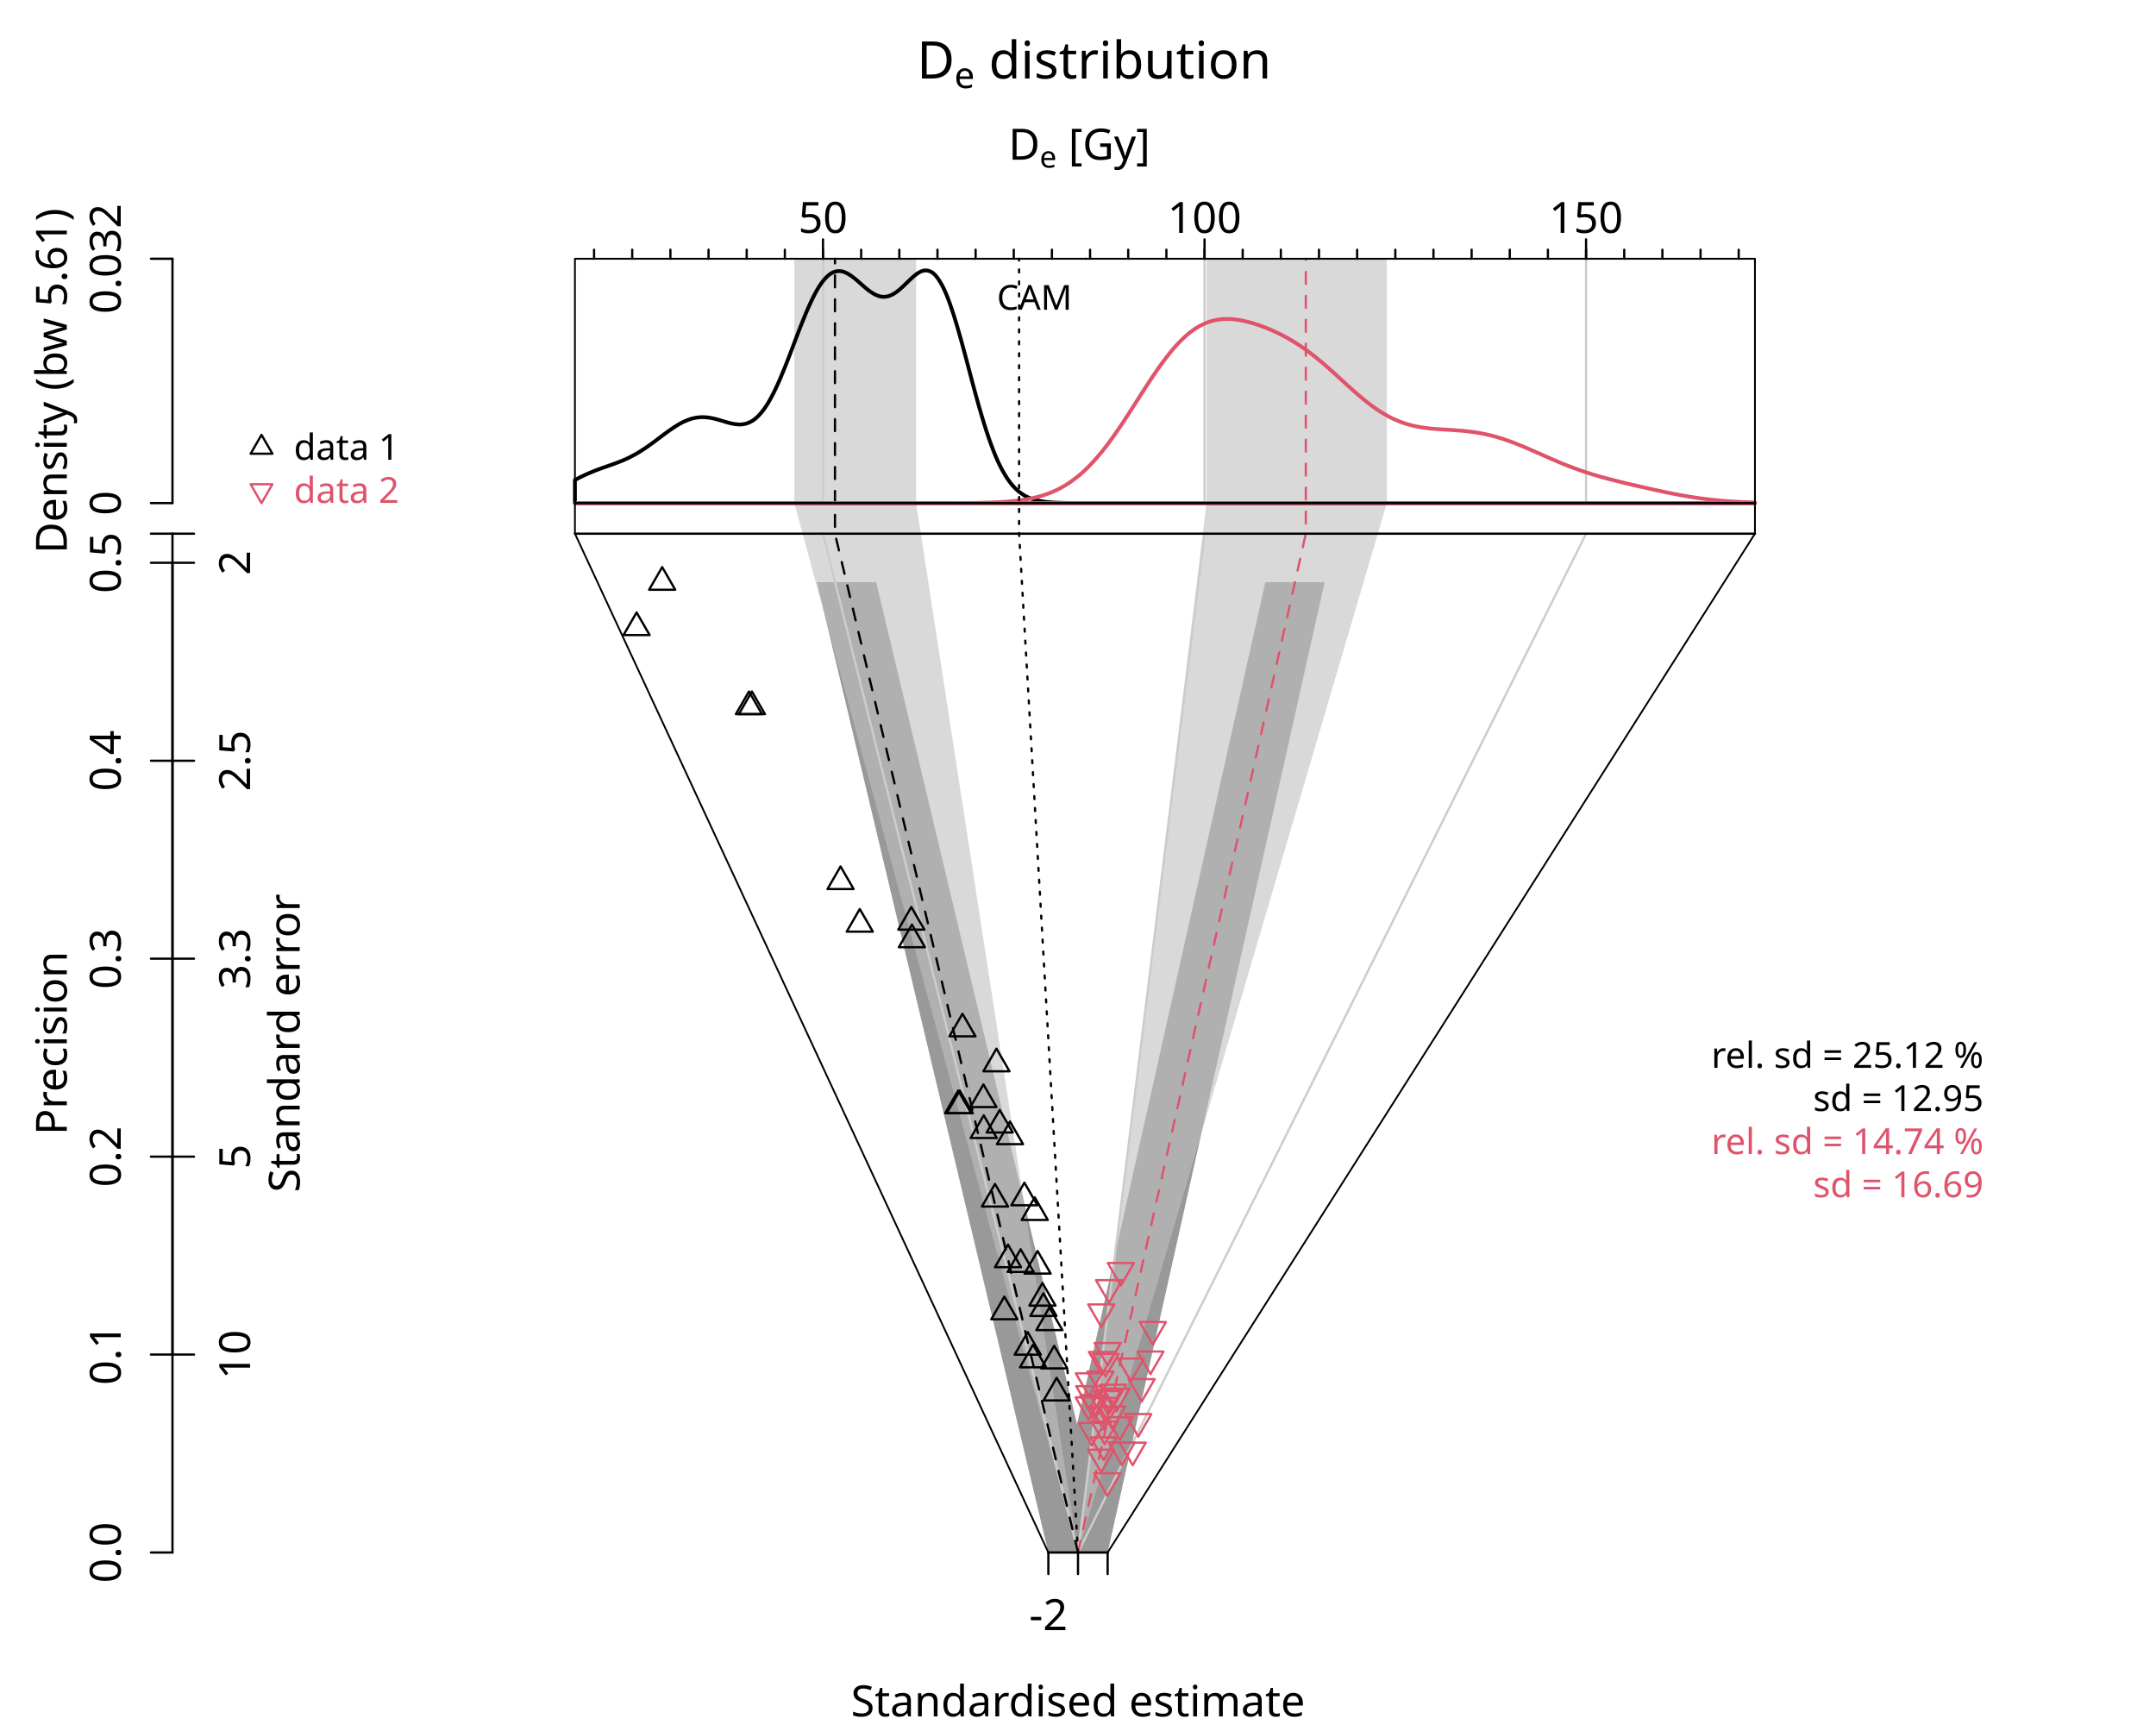
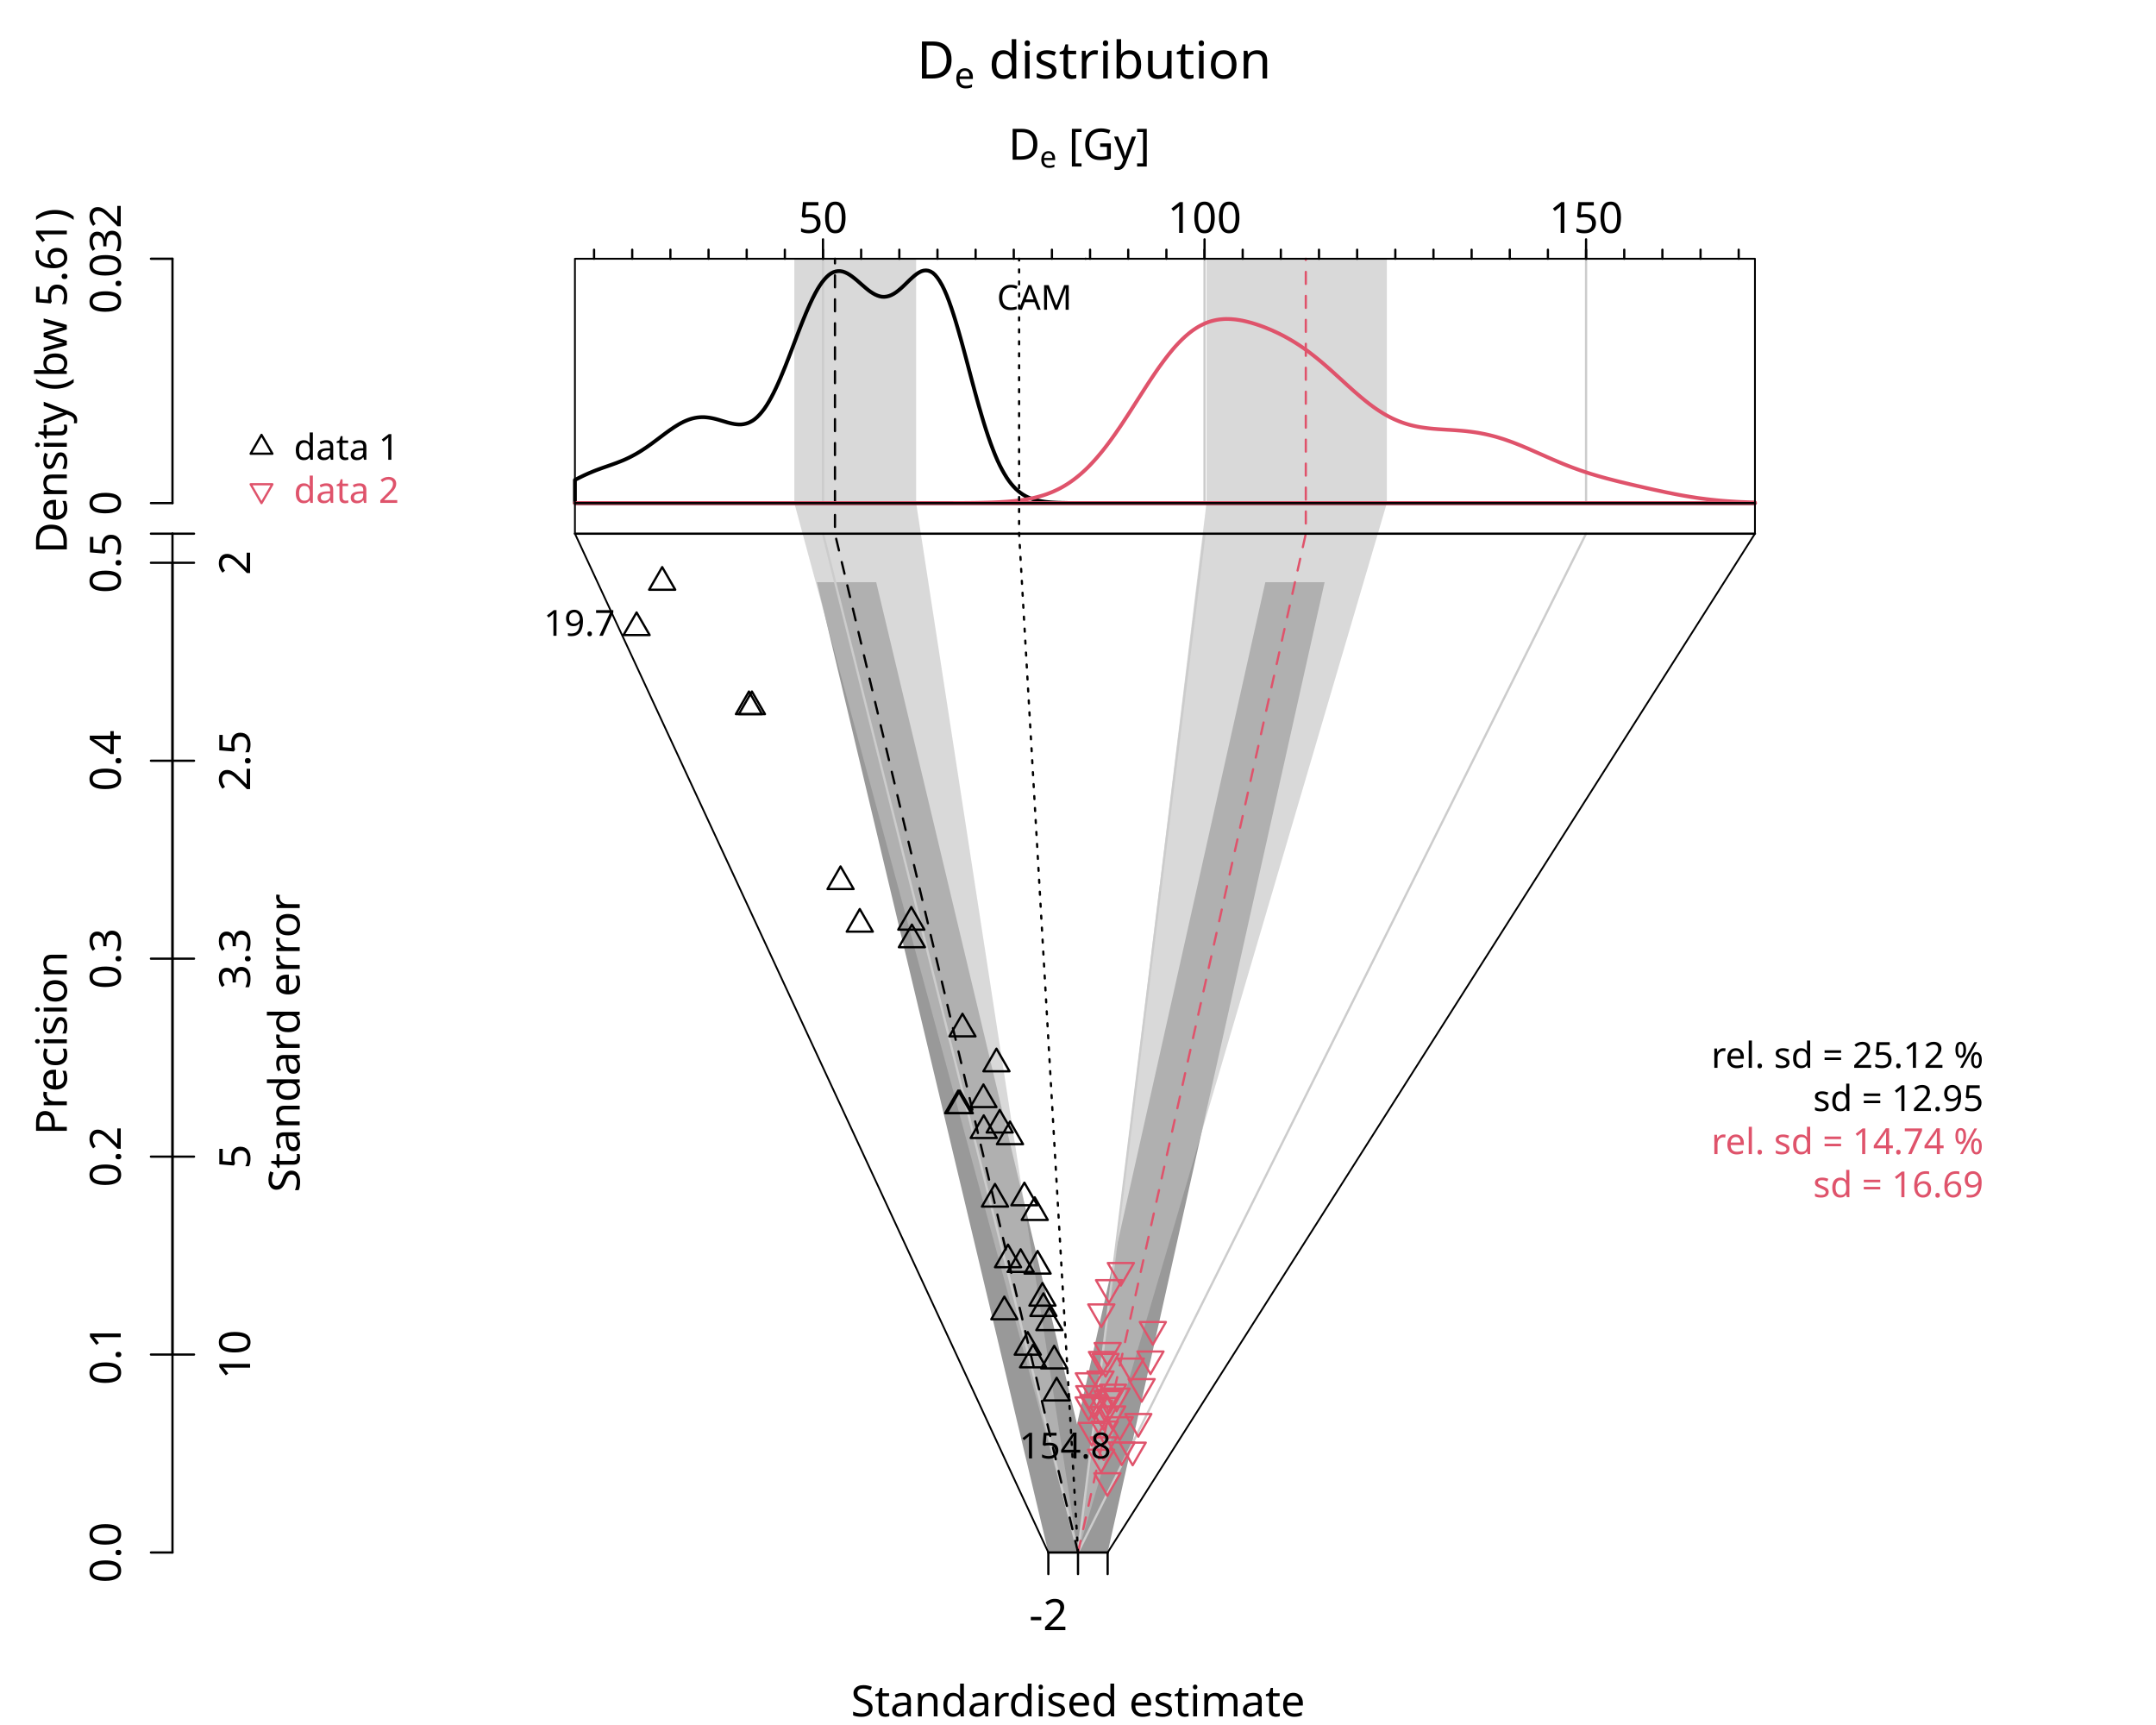
<svg xmlns="http://www.w3.org/2000/svg" class="svglite" data-engine-version="2.0" width="720.00pt" height="576.00pt" viewBox="0 0 720.00 576.00">
  <defs>
    <style type="text/css">
    .svglite line, .svglite polyline, .svglite polygon, .svglite path, .svglite rect, .svglite circle {
      fill: none;
      stroke: #000000;
      stroke-linecap: round;
      stroke-linejoin: round;
      stroke-miterlimit: 10.00;
    }
  </style>
  </defs>
  <rect width="100%" height="100%" style="stroke: none; fill: #FFFFFF;" />
  <defs>
    <clipPath id="cpMC4wMHw3MjAuMDB8MC4wMHw1NzYuMDA=">
      <rect x="0.00" y="0.00" width="720.00" height="576.00" />
    </clipPath>
  </defs>
  <g clip-path="url(#cpMC4wMHw3MjAuMDB8MC4wMHw1NzYuMDA=)">
    <text x="360.00" y="573.12" text-anchor="middle" style="font-size: 14.40px; font-family: sans;" textLength="143.30px" lengthAdjust="spacingAndGlyphs">Standardised estimate</text>
    <polygon points="350.10,518.40 369.90,518.40 292.61,194.40 272.81,194.40 " style="stroke-width: 0.75; stroke: none; fill: #999999;" />
    <polygon points="350.10,518.40 369.90,518.40 442.36,194.40 422.56,194.40 " style="stroke-width: 0.75; stroke: none; fill: #999999;" />
    <polygon points="360.00,518.40 307.52,178.20 305.95,167.99 305.95,86.40 265.27,86.40 265.27,167.99 268.03,178.20 " style="stroke-width: 0.75; stroke: none; fill: #BFBFBF; fill-opacity: 0.60;" />
    <polygon points="360.00,518.40 460.14,178.20 463.14,167.99 463.14,86.40 402.91,86.40 402.91,167.99 401.66,178.20 " style="stroke-width: 0.75; stroke: none; fill: #BFBFBF; fill-opacity: 0.60;" />
    <polyline points="360.00,518.40 274.84,178.20 " style="stroke-width: 0.75; stroke: #CCCCCC;" />
    <polyline points="274.84,167.99 274.84,86.40 " style="stroke-width: 0.75; stroke: #CCCCCC;" />
    <polyline points="360.00,518.40 402.26,178.20 " style="stroke-width: 0.75; stroke: #CCCCCC;" />
    <polyline points="402.26,167.99 402.26,86.40 " style="stroke-width: 0.75; stroke: #CCCCCC;" />
    <polyline points="360.00,518.40 529.67,178.20 " style="stroke-width: 0.75; stroke: #CCCCCC;" />
    <polyline points="529.67,167.99 529.67,86.40 " style="stroke-width: 0.75; stroke: #CCCCCC;" />
    <polyline points="360.00,518.40 278.84,178.20 278.84,167.99 278.84,86.40 " style="stroke-width: 0.75; stroke-dasharray: 4.00,4.00;" />
    <polyline points="360.00,518.40 436.08,178.20 436.08,167.99 436.08,86.40 " style="stroke-width: 0.75; stroke: #DF536B; stroke-dasharray: 4.00,4.00;" />
    <polygon points="192.00,167.99 192.00,160.26 192.77,159.86 193.54,159.47 194.31,159.09 195.08,158.72 195.86,158.37 196.63,158.02 197.40,157.70 198.17,157.38 198.94,157.07 199.71,156.78 200.48,156.50 201.25,156.22 202.03,155.95 202.80,155.68 203.57,155.41 204.34,155.14 205.11,154.86 205.88,154.58 206.65,154.28 207.42,153.98 208.19,153.66 208.97,153.32 209.74,152.96 210.51,152.58 211.28,152.18 212.05,151.76 212.82,151.32 213.59,150.86 214.36,150.37 215.13,149.87 215.91,149.35 216.68,148.81 217.45,148.26 218.22,147.69 218.99,147.12 219.76,146.54 220.53,145.96 221.30,145.38 222.08,144.80 222.85,144.23 223.62,143.68 224.39,143.15 225.16,142.63 225.93,142.14 226.70,141.68 227.47,141.25 228.24,140.86 229.02,140.51 229.79,140.20 230.56,139.93 231.33,139.71 232.10,139.54 232.87,139.41 233.64,139.33 234.41,139.29 235.19,139.30 235.96,139.36 236.73,139.45 237.50,139.58 238.27,139.74 239.04,139.92 239.81,140.13 240.58,140.36 241.35,140.59 242.13,140.82 242.90,141.05 243.67,141.25 244.44,141.43 245.21,141.58 245.98,141.68 246.75,141.74 247.52,141.73 248.30,141.64 249.07,141.47 249.84,141.22 250.61,140.87 251.38,140.44 252.15,139.88 252.92,139.20 253.69,138.41 254.46,137.51 255.24,136.50 256.01,135.36 256.78,134.10 257.55,132.72 258.32,131.24 259.09,129.66 259.86,127.99 260.63,126.23 261.40,124.38 262.18,122.48 262.95,120.52 263.72,118.53 264.49,116.51 265.26,114.47 266.03,112.44 266.80,110.43 267.57,108.45 268.35,106.51 269.12,104.64 269.89,102.85 270.66,101.14 271.43,99.53 272.20,98.02 272.97,96.63 273.74,95.39 274.51,94.28 275.29,93.31 276.06,92.48 276.83,91.79 277.60,91.25 278.37,90.87 279.14,90.63 279.91,90.52 280.68,90.54 281.46,90.68 282.23,90.95 283.00,91.32 283.77,91.78 284.54,92.31 285.31,92.90 286.08,93.54 286.85,94.21 287.62,94.89 288.40,95.56 289.17,96.22 289.94,96.85 290.71,97.42 291.48,97.92 292.25,98.35 293.02,98.69 293.79,98.94 294.57,99.09 295.34,99.11 296.11,99.02 296.88,98.83 297.65,98.53 298.42,98.13 299.19,97.64 299.96,97.05 300.73,96.40 301.51,95.70 302.28,94.96 303.05,94.21 303.82,93.46 304.59,92.75 305.36,92.08 306.13,91.48 306.90,90.98 307.67,90.59 308.45,90.36 309.22,90.29 309.99,90.38 310.76,90.66 311.53,91.12 312.30,91.83 313.07,92.77 313.84,93.92 314.62,95.27 315.39,96.83 316.16,98.61 316.93,100.61 317.70,102.79 318.47,105.12 319.24,107.60 320.01,110.21 320.78,112.93 321.56,115.74 322.33,118.61 323.10,121.51 323.87,124.42 324.64,127.33 325.41,130.21 326.18,133.02 326.95,135.77 327.73,138.44 328.50,141.02 329.27,143.47 330.04,145.79 330.81,147.98 331.58,150.04 332.35,151.98 333.12,153.77 333.89,155.40 334.67,156.90 335.44,158.26 336.21,159.51 336.98,160.63 337.75,161.63 338.52,162.51 339.29,163.30 340.06,163.99 340.84,164.60 341.61,165.14 342.38,165.59 343.15,165.98 343.92,166.32 344.69,166.61 345.46,166.85 346.23,167.06 347.00,167.23 347.78,167.37 348.55,167.49 349.32,167.59 350.09,167.67 350.86,167.74 351.63,167.79 352.40,167.83 353.17,167.87 353.94,167.89 354.72,167.92 355.49,167.93 356.26,167.95 357.03,167.96 357.80,167.97 358.57,167.97 359.34,167.98 360.11,167.98 360.89,167.99 361.66,167.99 362.43,167.99 363.20,167.99 363.97,167.99 364.74,167.99 365.51,167.99 366.28,167.99 367.05,167.99 367.83,167.99 368.60,167.99 369.37,167.99 370.14,167.99 370.91,167.99 371.68,167.99 372.45,167.99 373.22,167.99 374.00,167.99 374.77,167.99 375.54,167.99 376.31,167.99 377.08,167.99 377.85,167.99 378.62,167.99 379.39,167.99 380.16,167.99 380.94,167.99 381.71,167.99 382.48,167.99 383.25,167.99 384.02,167.99 384.79,167.99 385.56,167.99 386.33,167.99 387.10,167.99 387.88,167.99 388.65,167.99 389.42,167.99 390.19,167.99 390.96,167.99 391.73,167.99 392.50,167.99 393.27,167.99 394.05,167.99 394.82,167.99 395.59,167.99 396.36,167.99 397.13,167.99 397.90,167.99 398.67,167.99 399.44,167.99 400.21,167.99 400.99,167.99 401.76,167.99 402.53,167.99 403.30,167.99 404.07,167.99 404.84,167.99 405.61,167.99 406.38,167.99 407.16,167.99 407.93,167.99 408.70,167.99 409.47,167.99 410.24,167.99 411.01,167.99 411.78,167.99 412.55,167.99 413.32,167.99 414.10,167.99 414.87,167.99 415.64,167.99 416.41,167.99 417.18,167.99 417.95,167.99 418.72,167.99 419.49,167.99 420.27,167.99 421.04,167.99 421.81,167.99 422.58,167.99 423.35,167.99 424.12,167.99 424.89,167.99 425.66,167.99 426.43,167.99 427.21,167.99 427.98,167.99 428.75,167.99 429.52,167.99 430.29,167.99 431.06,167.99 431.83,167.99 432.60,167.99 433.37,167.99 434.15,167.99 434.92,167.99 435.69,167.99 436.46,167.99 437.23,167.99 438.00,167.99 438.77,167.99 439.54,167.99 440.32,167.99 441.09,167.99 441.86,167.99 442.63,167.99 443.40,167.99 444.17,167.99 444.94,167.99 445.71,167.99 446.48,167.99 447.26,167.99 448.03,167.99 448.80,167.99 449.57,167.99 450.34,167.99 451.11,167.99 451.88,167.99 452.65,167.99 453.43,167.99 454.20,167.99 454.97,167.99 455.74,167.99 456.51,167.99 457.28,167.99 458.05,167.99 458.82,167.99 459.59,167.99 460.37,167.99 461.14,167.99 461.91,167.99 462.68,167.99 463.45,167.99 464.22,167.99 464.99,167.99 465.76,167.99 466.54,167.99 467.31,167.99 468.08,167.99 468.85,167.99 469.62,167.99 470.39,167.99 471.16,167.99 471.93,167.99 472.70,167.99 473.48,167.99 474.25,167.99 475.02,167.99 475.79,167.99 476.56,167.99 477.33,167.99 478.10,167.99 478.87,167.99 479.64,167.99 480.42,167.99 481.19,167.99 481.96,167.99 482.73,167.99 483.50,167.99 484.27,167.99 485.04,167.99 485.81,167.99 486.59,167.99 487.36,167.99 488.13,167.99 488.90,167.99 489.67,167.99 490.44,167.99 491.21,167.99 491.98,167.99 492.75,167.99 493.53,167.99 494.30,167.99 495.07,167.99 495.84,167.99 496.61,167.99 497.38,167.99 498.15,167.99 498.92,167.99 499.70,167.99 500.47,167.99 501.24,167.99 502.01,167.99 502.78,167.99 503.55,167.99 504.32,167.99 505.09,167.99 505.86,167.99 506.64,167.99 507.41,167.99 508.18,167.99 508.95,167.99 509.72,167.99 510.49,167.99 511.26,167.99 512.03,167.99 512.80,167.99 513.58,167.99 514.35,167.99 515.12,167.99 515.89,167.99 516.66,167.99 517.43,167.99 518.20,167.99 518.97,167.99 519.75,167.99 520.52,167.99 521.29,167.99 522.06,167.99 522.83,167.99 523.60,167.99 524.37,167.99 525.14,167.99 525.91,167.99 526.69,167.99 527.46,167.99 528.23,167.99 529.00,167.99 529.77,167.99 530.54,167.99 531.31,167.99 532.08,167.99 532.86,167.99 533.63,167.99 534.40,167.99 535.17,167.99 535.94,167.99 536.71,167.99 537.48,167.99 538.25,167.99 539.02,167.99 539.80,167.99 540.57,167.99 541.34,167.99 542.11,167.99 542.88,167.99 543.65,167.99 544.42,167.99 545.19,167.99 545.97,167.99 546.74,167.99 547.51,167.99 548.28,167.99 549.05,167.99 549.82,167.99 550.59,167.99 551.36,167.99 552.13,167.99 552.91,167.99 553.68,167.99 554.45,167.99 555.22,167.99 555.99,167.99 556.76,167.99 557.53,167.99 558.30,167.99 559.07,167.99 559.85,167.99 560.62,167.99 561.39,167.99 562.16,167.99 562.93,167.99 563.70,167.99 564.47,167.99 565.24,167.99 566.02,167.99 566.79,167.99 567.56,167.99 568.33,167.99 569.10,167.99 569.87,167.99 570.64,167.99 571.41,167.99 572.18,167.99 572.96,167.99 573.73,167.99 574.50,167.99 575.27,167.99 576.04,167.99 576.81,167.99 577.58,167.99 578.35,167.99 579.13,167.99 579.90,167.99 580.67,167.99 581.44,167.99 582.21,167.99 582.98,167.99 583.75,167.99 584.52,167.99 585.29,167.99 586.07,167.99 586.07,167.99 " style="stroke-width: 1.27; fill: none;" />
    <polygon points="192.00,167.99 192.00,167.99 192.77,167.99 193.54,167.99 194.31,167.99 195.08,167.99 195.86,167.99 196.63,167.99 197.40,167.99 198.17,167.99 198.94,167.99 199.71,167.99 200.48,167.99 201.25,167.99 202.03,167.99 202.80,167.99 203.57,167.99 204.34,167.99 205.11,167.99 205.88,167.99 206.65,167.99 207.42,167.99 208.19,167.99 208.97,167.99 209.74,167.99 210.51,167.99 211.28,167.99 212.05,167.99 212.82,167.99 213.59,167.99 214.36,167.99 215.13,167.99 215.91,167.99 216.68,167.99 217.45,167.99 218.22,167.99 218.99,167.99 219.76,167.99 220.53,167.99 221.30,167.99 222.08,167.99 222.85,167.99 223.62,167.99 224.39,167.99 225.16,167.99 225.93,167.99 226.70,167.99 227.47,167.99 228.24,167.99 229.02,167.99 229.79,167.99 230.56,167.99 231.33,167.99 232.10,167.99 232.87,167.99 233.64,167.99 234.41,167.99 235.19,167.99 235.96,167.99 236.73,167.99 237.50,167.99 238.27,167.99 239.04,167.99 239.81,167.99 240.58,167.99 241.35,167.99 242.13,167.99 242.90,167.99 243.67,167.99 244.44,167.99 245.21,167.99 245.98,167.99 246.75,167.99 247.52,167.99 248.30,167.99 249.07,167.99 249.84,167.99 250.61,167.99 251.38,167.99 252.15,167.99 252.92,167.99 253.69,167.99 254.46,167.99 255.24,167.99 256.01,167.99 256.78,167.99 257.55,167.99 258.32,167.99 259.09,167.99 259.86,167.99 260.63,167.99 261.40,167.99 262.18,167.99 262.95,167.99 263.72,167.99 264.49,167.99 265.26,167.99 266.03,167.99 266.80,167.99 267.57,167.99 268.35,167.99 269.12,167.99 269.89,167.99 270.66,167.99 271.43,167.99 272.20,167.99 272.97,167.99 273.74,167.99 274.51,167.99 275.29,167.99 276.06,167.99 276.83,167.99 277.60,167.99 278.37,167.99 279.14,167.99 279.91,167.99 280.68,167.99 281.46,167.99 282.23,167.99 283.00,167.99 283.77,167.99 284.54,167.99 285.31,167.99 286.08,167.99 286.85,167.99 287.62,167.99 288.40,167.99 289.17,167.99 289.94,167.99 290.71,167.99 291.48,167.99 292.25,167.99 293.02,167.99 293.79,167.99 294.57,167.99 295.34,167.99 296.11,167.99 296.88,167.99 297.65,167.99 298.42,167.99 299.19,167.99 299.96,167.99 300.73,167.99 301.51,167.99 302.28,167.99 303.05,167.99 303.82,167.99 304.59,167.99 305.36,167.99 306.13,167.99 306.90,167.99 307.67,167.99 308.45,167.99 309.22,167.99 309.99,167.99 310.76,167.99 311.53,167.99 312.30,167.99 313.07,167.99 313.84,167.99 314.62,167.99 315.39,167.98 316.16,167.98 316.93,167.98 317.70,167.98 318.47,167.97 319.24,167.97 320.01,167.97 320.78,167.96 321.56,167.96 322.33,167.95 323.10,167.94 323.87,167.94 324.64,167.93 325.41,167.92 326.18,167.91 326.95,167.89 327.73,167.88 328.50,167.86 329.27,167.84 330.04,167.82 330.81,167.79 331.58,167.77 332.35,167.73 333.12,167.70 333.89,167.66 334.67,167.61 335.44,167.56 336.21,167.51 336.98,167.45 337.75,167.38 338.52,167.31 339.29,167.22 340.06,167.13 340.84,167.03 341.61,166.92 342.38,166.80 343.15,166.67 343.92,166.52 344.69,166.36 345.46,166.19 346.23,166.00 347.00,165.79 347.78,165.57 348.55,165.34 349.32,165.08 350.09,164.80 350.86,164.50 351.63,164.18 352.40,163.83 353.17,163.47 353.94,163.08 354.72,162.66 355.49,162.21 356.26,161.74 357.03,161.24 357.80,160.71 358.57,160.15 359.34,159.56 360.11,158.94 360.89,158.29 361.66,157.60 362.43,156.89 363.20,156.15 363.97,155.36 364.74,154.55 365.51,153.71 366.28,152.84 367.05,151.93 367.83,151.00 368.60,150.04 369.37,149.05 370.14,148.03 370.91,146.99 371.68,145.92 372.45,144.83 373.22,143.71 374.00,142.59 374.77,141.44 375.54,140.27 376.31,139.09 377.08,137.91 377.85,136.71 378.62,135.50 379.39,134.30 380.16,133.09 380.94,131.88 381.71,130.68 382.48,129.48 383.25,128.29 384.02,127.12 384.79,125.96 385.56,124.82 386.33,123.69 387.10,122.59 387.88,121.52 388.65,120.47 389.42,119.45 390.19,118.46 390.96,117.51 391.73,116.58 392.50,115.70 393.27,114.86 394.05,114.05 394.82,113.28 395.59,112.56 396.36,111.88 397.13,111.23 397.90,110.63 398.67,110.08 399.44,109.57 400.21,109.10 400.99,108.67 401.76,108.29 402.53,107.94 403.30,107.63 404.07,107.37 404.84,107.15 405.61,106.96 406.38,106.80 407.16,106.68 407.93,106.60 408.70,106.54 409.47,106.51 410.24,106.52 411.01,106.55 411.78,106.61 412.55,106.68 413.32,106.79 414.10,106.91 414.87,107.05 415.64,107.22 416.41,107.40 417.18,107.60 417.95,107.81 418.72,108.04 419.49,108.28 420.27,108.54 421.04,108.81 421.81,109.09 422.58,109.39 423.35,109.70 424.12,110.02 424.89,110.35 425.66,110.70 426.43,111.06 427.21,111.43 427.98,111.82 428.75,112.22 429.52,112.64 430.29,113.07 431.06,113.51 431.83,113.97 432.60,114.45 433.37,114.94 434.15,115.45 434.92,115.97 435.69,116.51 436.46,117.06 437.23,117.63 438.00,118.22 438.77,118.82 439.54,119.43 440.32,120.06 441.09,120.70 441.86,121.35 442.63,122.02 443.40,122.69 444.17,123.37 444.94,124.06 445.71,124.76 446.48,125.46 447.26,126.16 448.03,126.87 448.80,127.57 449.57,128.28 450.34,128.98 451.11,129.67 451.88,130.36 452.65,131.04 453.43,131.71 454.20,132.37 454.97,133.01 455.74,133.65 456.51,134.26 457.28,134.86 458.05,135.44 458.82,136.00 459.59,136.54 460.37,137.06 461.14,137.56 461.91,138.04 462.68,138.49 463.45,138.91 464.22,139.32 464.99,139.71 465.76,140.06 466.54,140.40 467.31,140.72 468.08,141.01 468.85,141.28 469.62,141.53 470.39,141.76 471.16,141.96 471.93,142.15 472.70,142.32 473.48,142.48 474.25,142.62 475.02,142.74 475.79,142.85 476.56,142.95 477.33,143.04 478.10,143.12 478.87,143.19 479.64,143.25 480.42,143.31 481.19,143.36 481.96,143.41 482.73,143.46 483.50,143.51 484.27,143.55 485.04,143.60 485.81,143.65 486.59,143.71 487.36,143.77 488.13,143.83 488.90,143.90 489.67,143.98 490.44,144.07 491.21,144.16 491.98,144.27 492.75,144.38 493.53,144.50 494.30,144.64 495.07,144.79 495.84,144.94 496.61,145.11 497.38,145.29 498.15,145.48 498.92,145.68 499.70,145.89 500.47,146.12 501.24,146.36 502.01,146.60 502.78,146.86 503.55,147.13 504.32,147.40 505.09,147.68 505.86,147.98 506.64,148.28 507.41,148.59 508.18,148.90 508.95,149.23 509.72,149.55 510.49,149.88 511.26,150.22 512.03,150.56 512.80,150.90 513.58,151.24 514.35,151.58 515.12,151.92 515.89,152.26 516.66,152.61 517.43,152.94 518.20,153.28 518.97,153.61 519.75,153.94 520.52,154.27 521.29,154.59 522.06,154.91 522.83,155.22 523.60,155.52 524.37,155.82 525.14,156.12 525.91,156.40 526.69,156.68 527.46,156.96 528.23,157.23 529.00,157.49 529.77,157.74 530.54,157.99 531.31,158.24 532.08,158.47 532.86,158.70 533.63,158.93 534.40,159.15 535.17,159.37 535.94,159.58 536.71,159.79 537.48,159.99 538.25,160.19 539.02,160.39 539.80,160.59 540.57,160.78 541.34,160.97 542.11,161.15 542.88,161.34 543.65,161.52 544.42,161.71 545.19,161.89 545.97,162.07 546.74,162.25 547.51,162.42 548.28,162.60 549.05,162.78 549.82,162.95 550.59,163.12 551.36,163.30 552.13,163.47 552.91,163.64 553.68,163.80 554.45,163.97 555.22,164.13 555.99,164.30 556.76,164.46 557.53,164.61 558.30,164.77 559.07,164.92 559.85,165.07 560.62,165.22 561.39,165.36 562.16,165.50 562.93,165.63 563.70,165.76 564.47,165.89 565.24,166.01 566.02,166.13 566.79,166.25 567.56,166.36 568.33,166.46 569.10,166.56 569.87,166.66 570.64,166.75 571.41,166.84 572.18,166.92 572.96,167.00 573.73,167.08 574.50,167.15 575.27,167.22 576.04,167.28 576.81,167.34 577.58,167.39 578.35,167.44 579.13,167.49 579.90,167.54 580.67,167.58 581.44,167.62 582.21,167.65 582.98,167.68 583.75,167.71 584.52,167.74 585.29,167.77 586.07,167.79 586.07,167.99 " style="stroke-width: 1.27; stroke: #DF536B; fill: none;" />
    <line x1="57.60" y1="167.99" x2="57.60" y2="86.40" style="stroke-width: 0.75;" />
    <line x1="57.60" y1="167.99" x2="50.40" y2="167.99" style="stroke-width: 0.75;" />
    <line x1="57.60" y1="86.40" x2="50.40" y2="86.40" style="stroke-width: 0.75;" />
    <text transform="translate(40.32,167.99) rotate(-90)" text-anchor="middle" style="font-size: 14.40px; font-family: sans;" textLength="8.01px" lengthAdjust="spacingAndGlyphs">0</text>
    <text transform="translate(40.32,86.40) rotate(-90)" text-anchor="middle" style="font-size: 14.40px; font-family: sans;" textLength="36.04px" lengthAdjust="spacingAndGlyphs">0.032</text>
    <text transform="translate(22.32,127.20) rotate(-90)" text-anchor="middle" style="font-size: 14.40px; font-family: sans;" textLength="112.06px" lengthAdjust="spacingAndGlyphs">Density (bw 5.61)</text>
    <polyline points="360.00,518.40 340.33,178.20 340.33,86.40 " style="stroke-width: 0.75; stroke-dasharray: 1.00,3.00;" />
    <rect x="327.75" y="93.60" width="35.98" height="11.75" style="stroke-width: 0.75; stroke: none;" />
    <text x="332.93" y="103.44" style="font-size: 11.52px; font-family: sans;" textLength="25.61px" lengthAdjust="spacingAndGlyphs">CAM</text>
    <text x="306.21" y="26.21" style="font-size: 17.28px; font-family: sans;" textLength="12.48px" lengthAdjust="spacingAndGlyphs">D</text>
    <text x="318.69" y="29.40" style="font-size: 12.10px; font-family: sans;" textLength="6.73px" lengthAdjust="spacingAndGlyphs">e</text>
    <text x="325.42" y="26.21" style="font-size: 17.28px; font-family: sans;" textLength="4.80px" lengthAdjust="spacingAndGlyphs"> </text>
    <text x="330.22" y="26.21" style="font-size: 17.28px; font-family: sans;" textLength="83.57px" lengthAdjust="spacingAndGlyphs">distribution</text>
    <line x1="57.60" y1="518.40" x2="57.60" y2="187.92" style="stroke-width: 0.75;" />
    <line x1="57.60" y1="518.40" x2="50.40" y2="518.40" style="stroke-width: 0.75;" />
    <line x1="57.60" y1="452.30" x2="50.40" y2="452.30" style="stroke-width: 0.75;" />
    <line x1="57.60" y1="386.21" x2="50.40" y2="386.21" style="stroke-width: 0.75;" />
    <line x1="57.60" y1="320.11" x2="50.40" y2="320.11" style="stroke-width: 0.75;" />
    <line x1="57.60" y1="254.02" x2="50.40" y2="254.02" style="stroke-width: 0.75;" />
    <line x1="57.60" y1="187.92" x2="50.40" y2="187.92" style="stroke-width: 0.75;" />
    <text transform="translate(40.32,518.40) rotate(-90)" text-anchor="middle" style="font-size: 14.40px; font-family: sans;" textLength="20.02px" lengthAdjust="spacingAndGlyphs">0.0</text>
    <text transform="translate(40.32,452.30) rotate(-90)" text-anchor="middle" style="font-size: 14.40px; font-family: sans;" textLength="20.02px" lengthAdjust="spacingAndGlyphs">0.1</text>
    <text transform="translate(40.32,386.21) rotate(-90)" text-anchor="middle" style="font-size: 14.40px; font-family: sans;" textLength="20.02px" lengthAdjust="spacingAndGlyphs">0.2</text>
    <text transform="translate(40.32,320.11) rotate(-90)" text-anchor="middle" style="font-size: 14.40px; font-family: sans;" textLength="20.02px" lengthAdjust="spacingAndGlyphs">0.3</text>
    <text transform="translate(40.32,254.02) rotate(-90)" text-anchor="middle" style="font-size: 14.40px; font-family: sans;" textLength="20.02px" lengthAdjust="spacingAndGlyphs">0.4</text>
    <text transform="translate(40.32,187.92) rotate(-90)" text-anchor="middle" style="font-size: 14.40px; font-family: sans;" textLength="20.02px" lengthAdjust="spacingAndGlyphs">0.5</text>
    <polyline points="57.60,187.92 57.60,178.20 " style="stroke-width: 0.75;" />
    <line x1="57.60" y1="178.20" x2="50.40" y2="178.20" style="stroke-width: 0.75;" />
    <line x1="57.60" y1="178.20" x2="64.80" y2="178.20" style="stroke-width: 0.75;" />
    <text transform="translate(22.32,348.30) rotate(-90)" text-anchor="middle" style="font-size: 14.40px; font-family: sans;" textLength="59.24px" lengthAdjust="spacingAndGlyphs">Precision</text>
    <text transform="translate(100.08,348.30) rotate(-90)" text-anchor="middle" style="font-size: 14.40px; font-family: sans;" textLength="92.85px" lengthAdjust="spacingAndGlyphs">Standard error</text>
    <line x1="57.60" y1="452.30" x2="57.60" y2="187.92" style="stroke-width: 0.75;" />
    <line x1="57.60" y1="452.30" x2="64.80" y2="452.30" style="stroke-width: 0.75;" />
    <line x1="57.60" y1="386.21" x2="64.80" y2="386.21" style="stroke-width: 0.75;" />
    <line x1="57.60" y1="320.11" x2="64.80" y2="320.11" style="stroke-width: 0.75;" />
    <line x1="57.60" y1="254.02" x2="64.80" y2="254.02" style="stroke-width: 0.75;" />
    <line x1="57.60" y1="187.92" x2="64.80" y2="187.92" style="stroke-width: 0.75;" />
    <text transform="translate(83.52,452.30) rotate(-90)" text-anchor="middle" style="font-size: 14.40px; font-family: sans;" textLength="16.02px" lengthAdjust="spacingAndGlyphs">10</text>
    <text transform="translate(83.52,386.21) rotate(-90)" text-anchor="middle" style="font-size: 14.40px; font-family: sans;" textLength="8.01px" lengthAdjust="spacingAndGlyphs">5</text>
    <text transform="translate(83.52,320.11) rotate(-90)" text-anchor="middle" style="font-size: 14.40px; font-family: sans;" textLength="20.02px" lengthAdjust="spacingAndGlyphs">3.3</text>
    <text transform="translate(83.52,254.02) rotate(-90)" text-anchor="middle" style="font-size: 14.40px; font-family: sans;" textLength="20.02px" lengthAdjust="spacingAndGlyphs">2.5</text>
    <text transform="translate(83.52,187.92) rotate(-90)" text-anchor="middle" style="font-size: 14.40px; font-family: sans;" textLength="8.01px" lengthAdjust="spacingAndGlyphs">2</text>
    <line x1="350.10" y1="518.40" x2="369.90" y2="518.40" style="stroke-width: 0.75;" />
    <line x1="350.10" y1="518.40" x2="350.10" y2="525.60" style="stroke-width: 0.75;" />
    <line x1="360.00" y1="518.40" x2="360.00" y2="525.60" style="stroke-width: 0.75;" />
    <line x1="369.90" y1="518.40" x2="369.90" y2="525.60" style="stroke-width: 0.75;" />
    <text x="350.10" y="544.32" text-anchor="middle" style="font-size: 14.40px; font-family: sans;" textLength="12.80px" lengthAdjust="spacingAndGlyphs">-2</text>
    <polyline points="198.39,86.40 198.39,83.38 " style="stroke-width: 0.75;" />
    <polyline points="211.13,86.40 211.13,83.38 " style="stroke-width: 0.75;" />
    <polyline points="223.88,86.40 223.88,83.38 " style="stroke-width: 0.75;" />
    <polyline points="236.62,86.40 236.62,83.38 " style="stroke-width: 0.75;" />
    <polyline points="249.36,86.40 249.36,83.38 " style="stroke-width: 0.75;" />
    <polyline points="262.10,86.40 262.10,83.38 " style="stroke-width: 0.75;" />
    <polyline points="274.84,86.40 274.84,83.38 " style="stroke-width: 0.75;" />
    <polyline points="287.58,86.40 287.58,83.38 " style="stroke-width: 0.75;" />
    <polyline points="300.33,86.40 300.33,83.38 " style="stroke-width: 0.75;" />
    <polyline points="313.07,86.40 313.07,83.38 " style="stroke-width: 0.75;" />
    <polyline points="325.81,86.40 325.81,83.38 " style="stroke-width: 0.75;" />
    <polyline points="338.55,86.40 338.55,83.38 " style="stroke-width: 0.75;" />
    <polyline points="351.29,86.40 351.29,83.38 " style="stroke-width: 0.75;" />
    <polyline points="364.03,86.40 364.03,83.38 " style="stroke-width: 0.75;" />
    <polyline points="376.77,86.40 376.77,83.38 " style="stroke-width: 0.75;" />
    <polyline points="389.52,86.40 389.52,83.38 " style="stroke-width: 0.75;" />
    <polyline points="402.26,86.40 402.26,83.38 " style="stroke-width: 0.75;" />
    <polyline points="415.00,86.40 415.00,83.38 " style="stroke-width: 0.75;" />
    <polyline points="427.74,86.40 427.74,83.38 " style="stroke-width: 0.75;" />
    <polyline points="440.48,86.40 440.48,83.38 " style="stroke-width: 0.75;" />
    <polyline points="453.22,86.40 453.22,83.38 " style="stroke-width: 0.75;" />
    <polyline points="465.97,86.40 465.97,83.38 " style="stroke-width: 0.75;" />
    <polyline points="478.71,86.40 478.71,83.38 " style="stroke-width: 0.75;" />
    <polyline points="491.45,86.40 491.45,83.38 " style="stroke-width: 0.75;" />
    <polyline points="504.19,86.40 504.19,83.38 " style="stroke-width: 0.75;" />
    <polyline points="516.93,86.40 516.93,83.38 " style="stroke-width: 0.75;" />
    <polyline points="529.67,86.40 529.67,83.38 " style="stroke-width: 0.75;" />
    <polyline points="542.42,86.40 542.42,83.38 " style="stroke-width: 0.75;" />
    <polyline points="555.16,86.40 555.16,83.38 " style="stroke-width: 0.75;" />
    <polyline points="567.90,86.40 567.90,83.38 " style="stroke-width: 0.75;" />
    <polyline points="580.64,86.40 580.64,83.38 " style="stroke-width: 0.75;" />
    <polyline points="274.84,86.40 274.84,79.92 " style="stroke-width: 0.75;" />
    <polyline points="402.26,86.40 402.26,79.92 " style="stroke-width: 0.75;" />
    <polyline points="529.67,86.40 529.67,79.92 " style="stroke-width: 0.75;" />
    <polyline points="192.00,178.20 586.07,178.20 " style="stroke-width: 0.75;" />
    <polyline points="362.55,86.40 362.55,86.40 " style="stroke-width: 0.75;" />
    <text x="274.84" y="77.76" text-anchor="middle" style="font-size: 14.40px; font-family: sans;" textLength="16.02px" lengthAdjust="spacingAndGlyphs">50</text>
    <text x="402.26" y="77.76" text-anchor="middle" style="font-size: 14.40px; font-family: sans;" textLength="24.03px" lengthAdjust="spacingAndGlyphs">100</text>
    <text x="529.67" y="77.76" text-anchor="middle" style="font-size: 14.40px; font-family: sans;" textLength="24.03px" lengthAdjust="spacingAndGlyphs">150</text>
    <text x="336.79" y="53.31" style="font-size: 14.40px; font-family: sans;" textLength="10.40px" lengthAdjust="spacingAndGlyphs">D</text>
    <text x="347.19" y="55.98" style="font-size: 10.08px; font-family: sans;" textLength="5.61px" lengthAdjust="spacingAndGlyphs">e</text>
    <text x="352.80" y="53.31" style="font-size: 14.40px; font-family: sans;" textLength="4.00px" lengthAdjust="spacingAndGlyphs"> </text>
    <text x="356.80" y="53.31" style="font-size: 14.40px; font-family: sans;" textLength="26.41px" lengthAdjust="spacingAndGlyphs">[Gy]</text>
    <polygon points="212.59,204.50 216.95,212.06 208.22,212.06 " style="stroke-width: 0.75; fill: none;" />
    <polygon points="221.14,189.36 225.50,196.92 216.77,196.92 " style="stroke-width: 0.75; fill: none;" />
    <polygon points="250.11,230.90 254.47,238.46 245.75,238.46 " style="stroke-width: 0.75; fill: none;" />
    <polygon points="251.10,230.90 255.47,238.46 246.74,238.46 " style="stroke-width: 0.75; fill: none;" />
    <polygon points="280.70,289.31 285.07,296.87 276.34,296.87 " style="stroke-width: 0.75; fill: none;" />
    <polygon points="287.12,303.53 291.49,311.09 282.76,311.09 " style="stroke-width: 0.75; fill: none;" />
    <polygon points="335.40,432.95 339.77,440.51 331.04,440.51 " style="stroke-width: 0.75; fill: none;" />
    <polygon points="304.53,308.73 308.89,316.29 300.17,316.29 " style="stroke-width: 0.75; fill: none;" />
    <polygon points="319.98,364.16 324.34,371.72 315.62,371.72 " style="stroke-width: 0.75; fill: none;" />
    <polygon points="320.53,364.16 324.89,371.72 316.17,371.72 " style="stroke-width: 0.75; fill: none;" />
    <polygon points="304.33,302.86 308.69,310.42 299.97,310.42 " style="stroke-width: 0.75; fill: none;" />
    <polygon points="343.21,444.80 347.58,452.35 338.85,452.35 " style="stroke-width: 0.75; fill: none;" />
    <polygon points="336.63,415.59 340.99,423.14 332.27,423.14 " style="stroke-width: 0.75; fill: none;" />
    <polygon points="332.28,395.33 336.64,402.89 327.91,402.89 " style="stroke-width: 0.75; fill: none;" />
    <polygon points="344.99,449.00 349.35,456.56 340.63,456.56 " style="stroke-width: 0.75; fill: none;" />
    <polygon points="328.52,372.43 332.89,379.99 324.16,379.99 " style="stroke-width: 0.75; fill: none;" />
    <polygon points="321.42,338.50 325.78,346.06 317.05,346.06 " style="stroke-width: 0.75; fill: none;" />
    <polygon points="328.42,362.11 332.78,369.67 324.05,369.67 " style="stroke-width: 0.75; fill: none;" />
    <polygon points="340.85,417.15 345.21,424.71 336.48,424.71 " style="stroke-width: 0.75; fill: none;" />
    <polygon points="333.86,370.61 338.22,378.16 329.49,378.16 " style="stroke-width: 0.75; fill: none;" />
    <polygon points="332.77,350.16 337.13,357.72 328.40,357.72 " style="stroke-width: 0.75; fill: none;" />
    <polygon points="337.29,374.50 341.65,382.06 332.92,382.06 " style="stroke-width: 0.75; fill: none;" />
    <polygon points="342.10,394.91 346.46,402.47 337.73,402.47 " style="stroke-width: 0.75; fill: none;" />
    <polygon points="348.45,431.86 352.81,439.42 344.09,439.42 " style="stroke-width: 0.75; fill: none;" />
    <polygon points="346.50,417.71 350.87,425.27 342.14,425.27 " style="stroke-width: 0.75; fill: none;" />
    <polygon points="348.13,428.41 352.49,435.96 343.76,435.96 " style="stroke-width: 0.75; fill: none;" />
    <polygon points="352.87,460.06 357.24,467.62 348.51,467.62 " style="stroke-width: 0.75; fill: none;" />
    <polygon points="345.55,399.79 349.91,407.35 341.19,407.35 " style="stroke-width: 0.75; fill: none;" />
    <polygon points="350.44,436.59 354.81,444.15 346.08,444.15 " style="stroke-width: 0.75; fill: none;" />
    <polygon points="352.05,449.38 356.42,456.93 347.69,456.93 " style="stroke-width: 0.75; fill: none;" />
    <polygon points="363.64,466.12 368.00,458.56 359.27,458.56 " style="stroke-width: 0.75; stroke: #DF536B; fill: none;" />
    <polygon points="363.77,470.42 368.13,462.86 359.40,462.86 " style="stroke-width: 0.75; stroke: #DF536B; fill: none;" />
    <polygon points="363.57,474.17 367.93,466.61 359.20,466.61 " style="stroke-width: 0.75; stroke: #DF536B; fill: none;" />
    <polygon points="367.78,443.12 372.15,435.56 363.42,435.56 " style="stroke-width: 0.75; stroke: #DF536B; fill: none;" />
    <polygon points="365.15,473.40 369.51,465.84 360.78,465.84 " style="stroke-width: 0.75; stroke: #DF536B; fill: none;" />
    <polygon points="365.53,474.03 369.90,466.47 361.17,466.47 " style="stroke-width: 0.75; stroke: #DF536B; fill: none;" />
    <polygon points="364.60,482.67 368.96,475.11 360.24,475.11 " style="stroke-width: 0.75; stroke: #DF536B; fill: none;" />
    <polygon points="370.37,435.02 374.73,427.46 366.01,427.46 " style="stroke-width: 0.75; stroke: #DF536B; fill: none;" />
    <polygon points="368.00,459.00 372.37,451.44 363.64,451.44 " style="stroke-width: 0.75; stroke: #DF536B; fill: none;" />
    <polygon points="367.52,465.53 371.88,457.97 363.15,457.97 " style="stroke-width: 0.75; stroke: #DF536B; fill: none;" />
    <polygon points="369.22,459.65 373.58,452.09 364.86,452.09 " style="stroke-width: 0.75; stroke: #DF536B; fill: none;" />
    <polygon points="369.92,456.01 374.28,448.45 365.55,448.45 " style="stroke-width: 0.75; stroke: #DF536B; fill: none;" />
    <polygon points="374.31,429.28 378.68,421.73 369.95,421.73 " style="stroke-width: 0.75; stroke: #DF536B; fill: none;" />
    <polygon points="368.93,474.36 373.30,466.80 364.57,466.80 " style="stroke-width: 0.75; stroke: #DF536B; fill: none;" />
    <polygon points="368.53,477.39 372.89,469.83 364.17,469.83 " style="stroke-width: 0.75; stroke: #DF536B; fill: none;" />
    <polygon points="369.85,472.08 374.22,464.52 365.49,464.52 " style="stroke-width: 0.75; stroke: #DF536B; fill: none;" />
    <polygon points="370.61,471.77 374.98,464.21 366.25,464.21 " style="stroke-width: 0.75; stroke: #DF536B; fill: none;" />
    <polygon points="368.90,482.24 373.27,474.68 364.54,474.68 " style="stroke-width: 0.75; stroke: #DF536B; fill: none;" />
    <polygon points="371.68,469.92 376.04,462.36 367.32,462.36 " style="stroke-width: 0.75; stroke: #DF536B; fill: none;" />
    <polygon points="368.58,487.51 372.95,479.95 364.22,479.95 " style="stroke-width: 0.75; stroke: #DF536B; fill: none;" />
    <polygon points="367.72,491.64 372.08,484.08 363.36,484.08 " style="stroke-width: 0.75; stroke: #DF536B; fill: none;" />
    <polygon points="372.89,471.24 377.25,463.68 368.52,463.68 " style="stroke-width: 0.75; stroke: #DF536B; fill: none;" />
    <polygon points="371.43,477.18 375.79,469.62 367.06,469.62 " style="stroke-width: 0.75; stroke: #DF536B; fill: none;" />
    <polygon points="377.64,461.21 382.00,453.65 373.27,453.65 " style="stroke-width: 0.75; stroke: #DF536B; fill: none;" />
    <polygon points="373.96,480.79 378.32,473.23 369.59,473.23 " style="stroke-width: 0.75; stroke: #DF536B; fill: none;" />
    <polygon points="384.99,449.00 389.35,441.44 380.63,441.44 " style="stroke-width: 0.75; stroke: #DF536B; fill: none;" />
    <polygon points="384.20,458.83 388.56,451.28 379.83,451.28 " style="stroke-width: 0.75; stroke: #DF536B; fill: none;" />
    <polygon points="381.25,468.05 385.61,460.50 376.89,460.50 " style="stroke-width: 0.75; stroke: #DF536B; fill: none;" />
    <polygon points="369.81,499.49 374.17,491.93 365.45,491.93 " style="stroke-width: 0.75; stroke: #DF536B; fill: none;" />
    <polygon points="374.61,489.20 378.97,481.64 370.24,481.64 " style="stroke-width: 0.75; stroke: #DF536B; fill: none;" />
    <polygon points="380.13,479.72 384.50,472.16 375.77,472.16 " style="stroke-width: 0.75; stroke: #DF536B; fill: none;" />
    <polygon points="378.26,489.27 382.63,481.71 373.90,481.71 " style="stroke-width: 0.75; stroke: #DF536B; fill: none;" />
+     <text x="205.39" y="212.29" text-anchor="end" style="font-size: 12.00px; font-family: sans;" textLength="23.36px" lengthAdjust="spacingAndGlyphs">19.7</text>
+     <text x="371.06" y="486.98" text-anchor="end" style="font-size: 12.00px; font-family: sans;" textLength="30.03px" lengthAdjust="spacingAndGlyphs">154.8</text>
    <polyline points="192.00,167.99 586.07,167.99 " style="stroke-width: 0.75;" />
    <polygon points="369.90,518.40 586.07,178.20 586.07,86.40 192.00,86.40 192.00,178.20 350.10,518.40 " style="stroke-width: 0.60; fill: none;" />
    <polygon points="87.33,145.20 90.97,151.50 83.70,151.50 " style="stroke-width: 0.75; fill: none;" />
    <polygon points="87.33,168.00 90.97,161.70 83.70,161.70 " style="stroke-width: 0.75; stroke: #DF536B; fill: none;" />
    <text x="98.13" y="153.53" style="font-size: 12.00px; font-family: sans;" textLength="33.36px" lengthAdjust="spacingAndGlyphs">data 1</text>
    <text x="98.13" y="167.93" style="font-size: 12.00px; fill: #DF536B; font-family: sans;" textLength="33.36px" lengthAdjust="spacingAndGlyphs">data 2</text>
    <text x="662.40" y="356.56" text-anchor="end" style="font-size: 12.00px; font-family: sans;" textLength="90.40px" lengthAdjust="spacingAndGlyphs">rel. sd = 25.12 %</text>
    <text x="662.40" y="370.96" text-anchor="end" style="font-size: 12.00px; font-family: sans;" textLength="56.39px" lengthAdjust="spacingAndGlyphs">sd = 12.95</text>
    <text x="662.40" y="356.56" text-anchor="end" style="font-size: 12.00px; fill: #DF536B; font-family: sans;" textLength="0.00px" lengthAdjust="spacingAndGlyphs" />
    <text x="662.40" y="370.96" text-anchor="end" style="font-size: 12.00px; fill: #DF536B; font-family: sans;" textLength="0.00px" lengthAdjust="spacingAndGlyphs" />
    <text x="662.40" y="385.36" text-anchor="end" style="font-size: 12.00px; fill: #DF536B; font-family: sans;" textLength="90.40px" lengthAdjust="spacingAndGlyphs">rel. sd = 14.74 %</text>
    <text x="662.40" y="399.76" text-anchor="end" style="font-size: 12.00px; fill: #DF536B; font-family: sans;" textLength="56.39px" lengthAdjust="spacingAndGlyphs">sd = 16.69</text>
  </g>
</svg>
